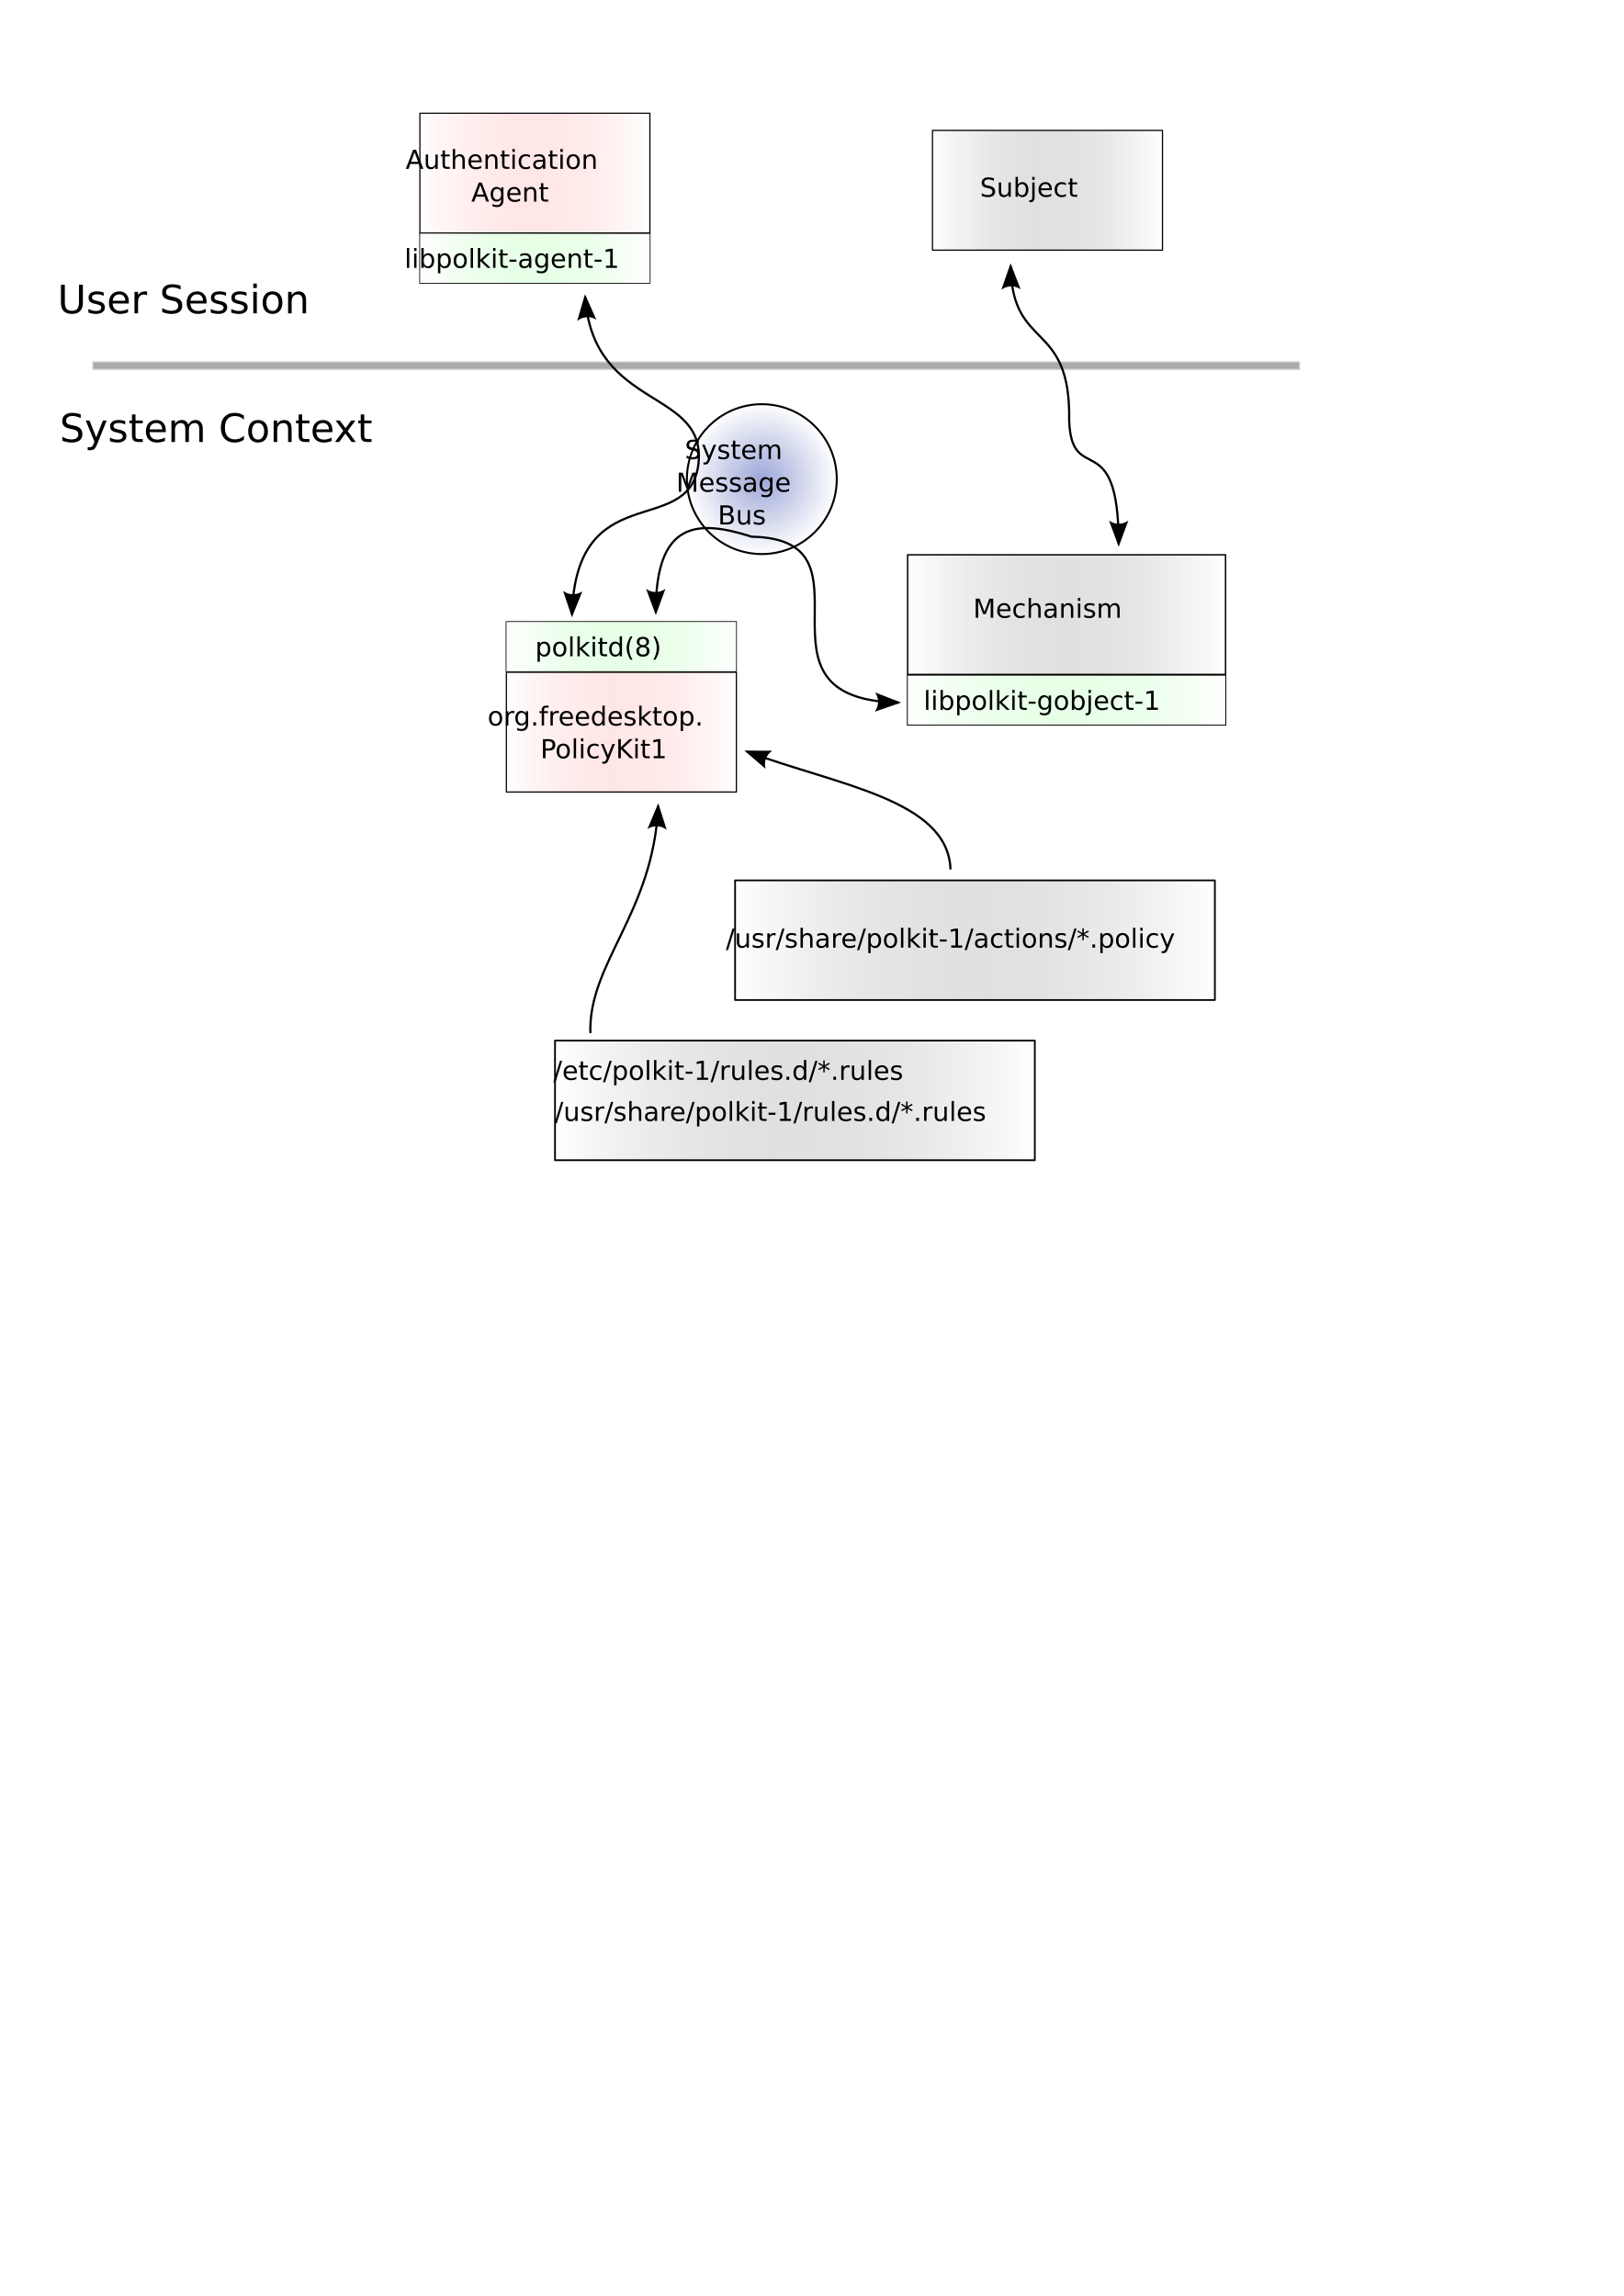
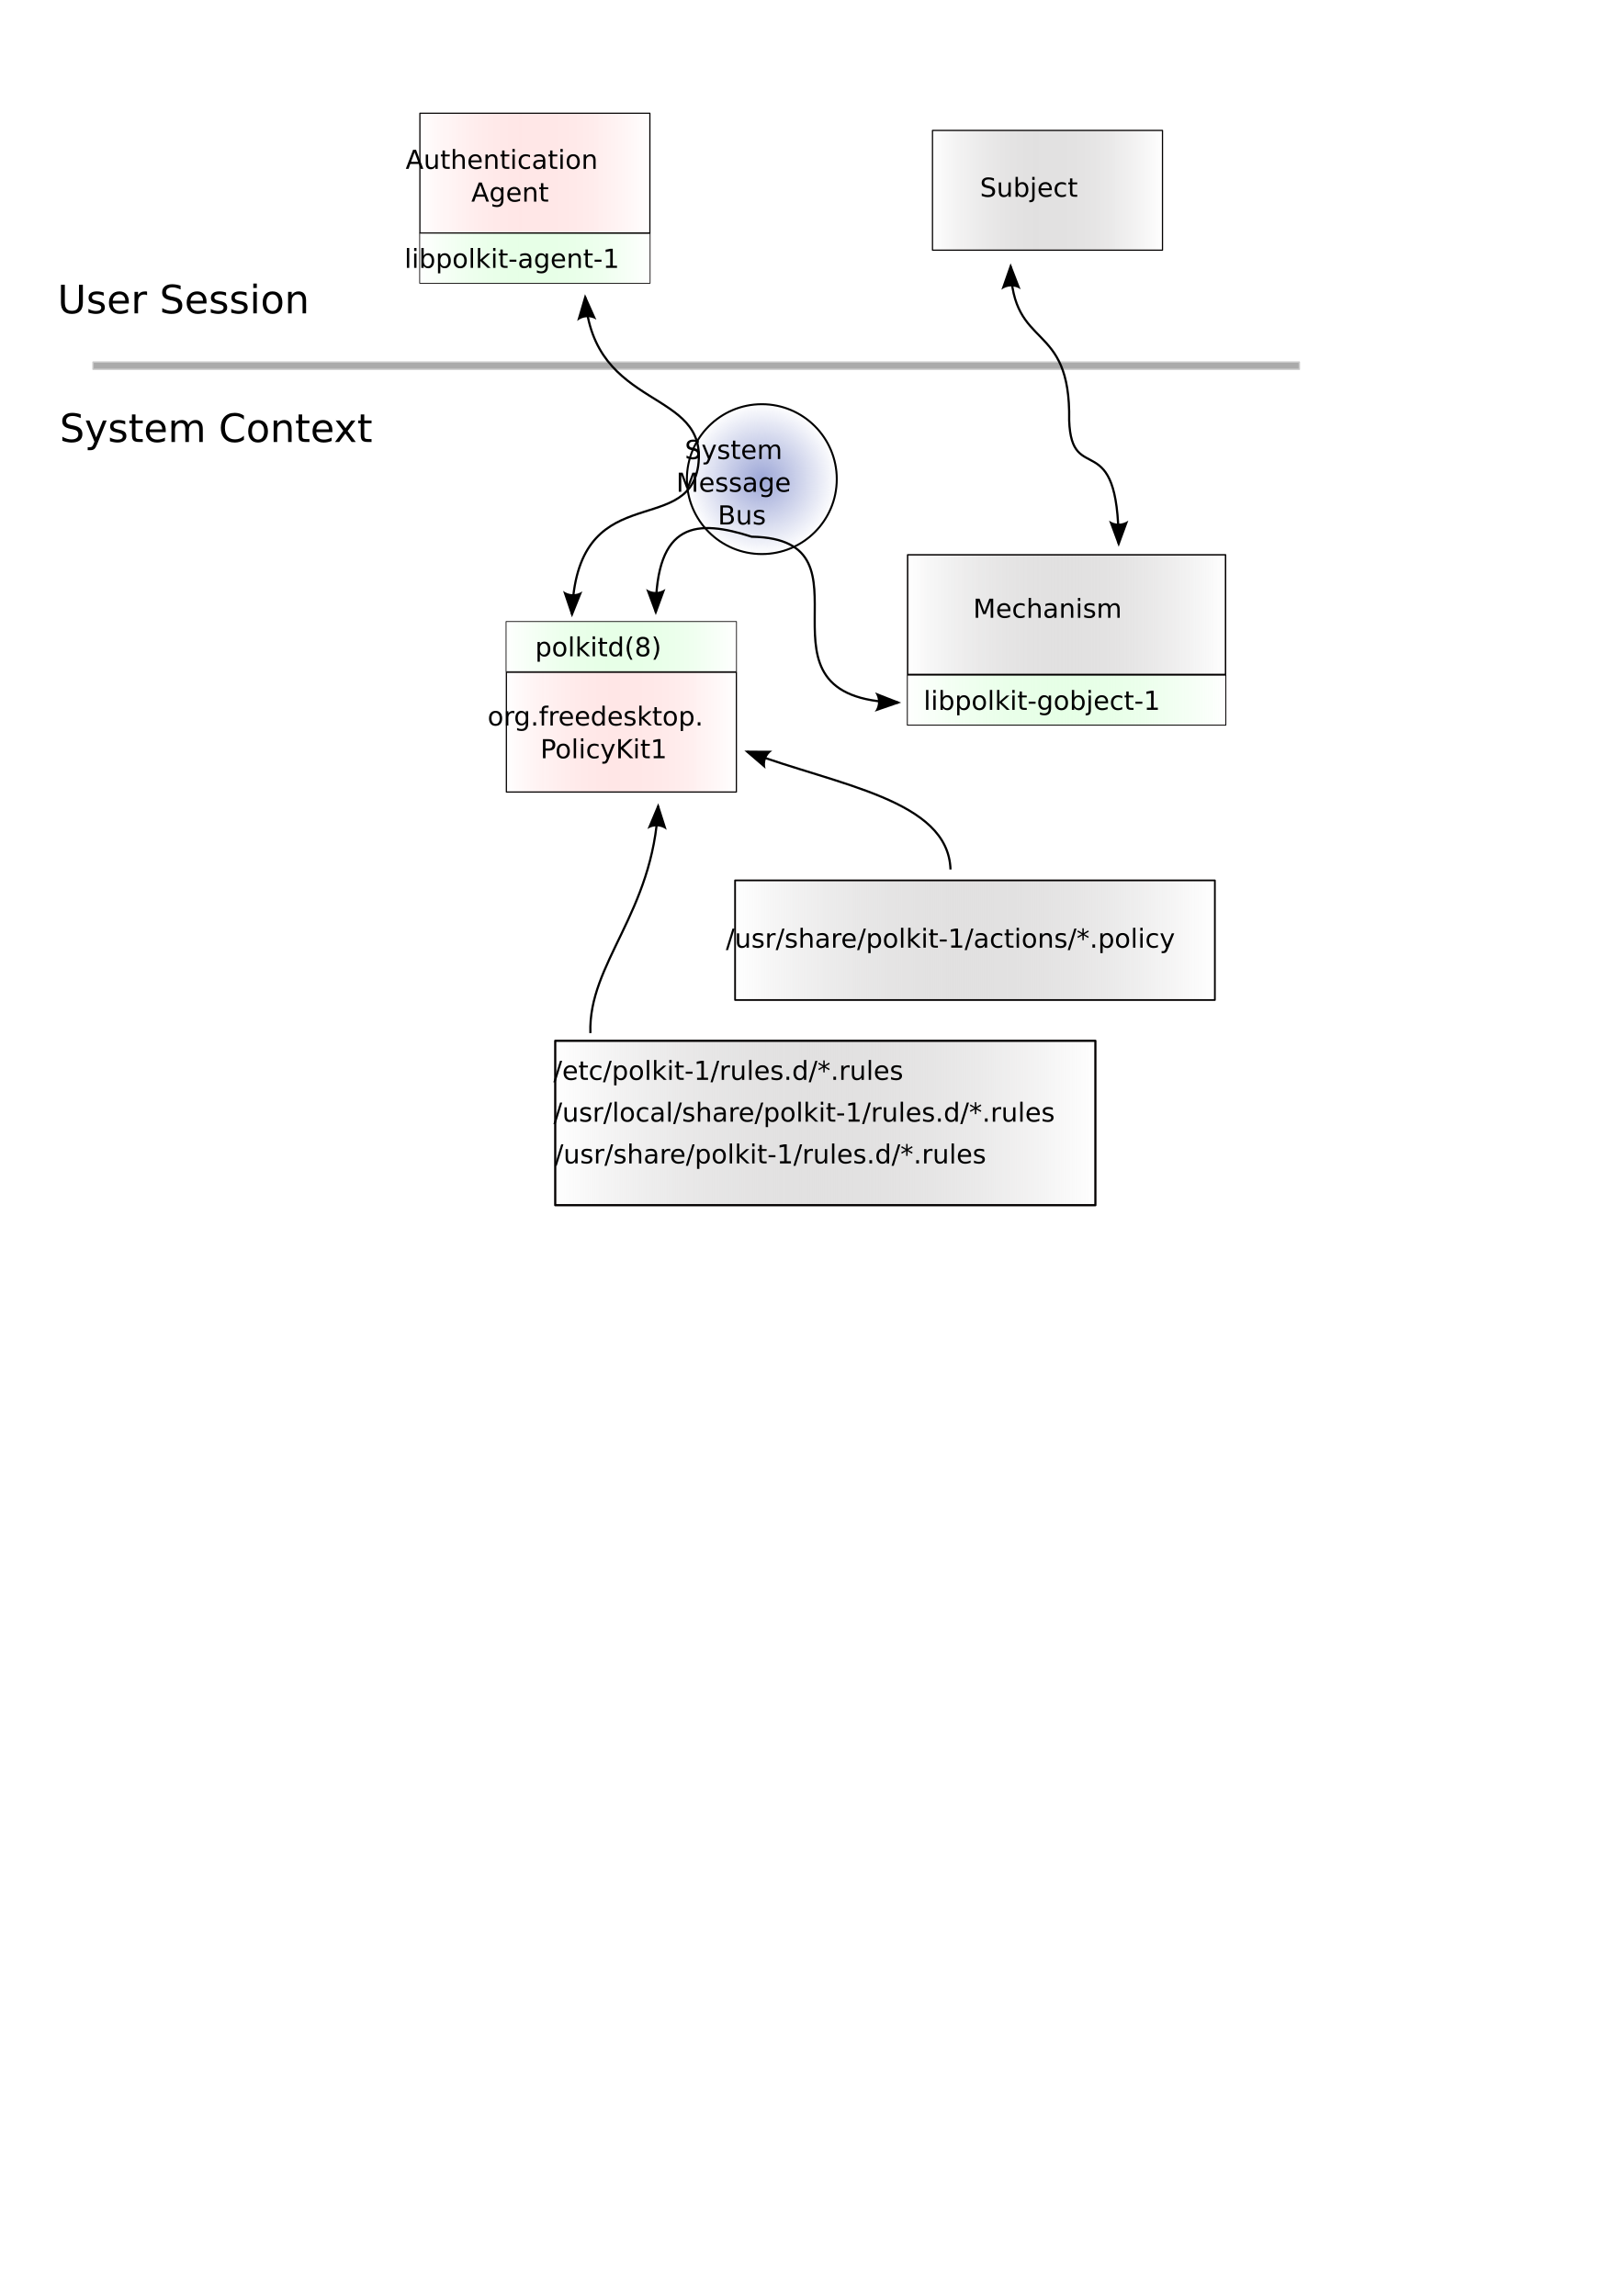
<svg xmlns="http://www.w3.org/2000/svg" xmlns:xlink="http://www.w3.org/1999/xlink" width="744.094" height="1052.362" id="svg270" version="1.1">
  <defs id="defs272">
    <marker orient="auto" refY="0.0" refX="0.0" id="Arrow2Lend" style="overflow:visible;">
      <path id="path1745" style="font-size:12.0;fill-rule:evenodd;stroke-width:0.625;stroke-linejoin:round;" d="M 8.719,4.034 L -2.207,0.016 L 8.719,-4.002 C 6.973,-1.63 6.983,1.616 8.719,4.034 z " transform="scale(1.1) rotate(180) translate(1,0)" />
    </marker>
    <marker orient="auto" refY="0.0" refX="0.0" id="Arrow2Lstart" style="overflow:visible">
      <path id="path1742" style="font-size:12.0;fill-rule:evenodd;stroke-width:0.625;stroke-linejoin:round" d="M 8.719,4.034 L -2.207,0.016 L 8.719,-4.002 C 6.973,-1.63 6.983,1.616 8.719,4.034 z " transform="scale(1.1) translate(1,0)" />
    </marker>
    <marker orient="auto" refY="0" refX="0" id="Arrow1Lstart" style="overflow:visible">
      <path id="path17827" d="M 0,0 5,-5 -12.5,0 5,5 0,0 z" style="fill-rule:evenodd;stroke:#000000;stroke-width:1pt;marker-start:none" transform="matrix(0.8,0,0,0.8,10,0)" />
    </marker>
    <marker orient="auto" refY="0" refX="0" id="Arrow1Lend" style="overflow:visible">
      <path id="path17830" d="M 0,0 5,-5 -12.5,0 5,5 0,0 z" style="fill-rule:evenodd;stroke:#000000;stroke-width:1pt;marker-start:none" transform="matrix(-0.8,0,0,-0.8,-10,0)" />
    </marker>
    <marker orient="auto" refY="0" refX="0" id="marker296" style="overflow:visible">
      <path id="path298" d="M 0,0 5,-5 -12.5,0 5,5 0,0 z" style="fill-rule:evenodd;stroke:#000000;stroke-width:1pt;marker-start:none" transform="matrix(0.8,0,0,0.8,10,0)" />
    </marker>
    <marker orient="auto" refY="0" refX="0" id="marker300" style="overflow:visible">
      <path id="path302" d="M 0,0 5,-5 -12.5,0 5,5 0,0 z" style="fill-rule:evenodd;stroke:#000000;stroke-width:1pt;marker-start:none" transform="matrix(-0.8,0,0,-0.8,-10,0)" />
    </marker>
    <marker orient="auto" refY="0" refX="0" id="marker304" style="overflow:visible">
      <path id="path306" d="M 0,0 5,-5 -12.5,0 5,5 0,0 z" style="fill-rule:evenodd;stroke:#000000;stroke-width:1pt;marker-start:none" transform="matrix(0.8,0,0,0.8,10,0)" />
    </marker>
    <marker orient="auto" refY="0" refX="0" id="marker308" style="overflow:visible">
      <path id="path310" d="M 0,0 5,-5 -12.5,0 5,5 0,0 z" style="fill-rule:evenodd;stroke:#000000;stroke-width:1pt;marker-start:none" transform="matrix(-0.8,0,0,-0.8,-10,0)" />
    </marker>
    <marker orient="auto" refY="0" refX="0" id="marker312" style="overflow:visible">
      <path id="path314" d="M 0,0 5,-5 -12.5,0 5,5 0,0 z" style="fill-rule:evenodd;stroke:#000000;stroke-width:1pt;marker-start:none" transform="matrix(0.8,0,0,0.8,10,0)" />
    </marker>
    <marker orient="auto" refY="0" refX="0" id="marker316" style="overflow:visible">
      <path id="path318" d="M 0,0 5,-5 -12.5,0 5,5 0,0 z" style="fill-rule:evenodd;stroke:#000000;stroke-width:1pt;marker-start:none" transform="matrix(-0.8,0,0,-0.8,-10,0)" />
    </marker>
    <marker orient="auto" refY="0" refX="0" id="marker320" style="overflow:visible">
      <path id="path322" d="M 0,0 5,-5 -12.5,0 5,5 0,0 z" style="fill-rule:evenodd;stroke:#000000;stroke-width:1pt;marker-start:none" transform="matrix(0.8,0,0,0.8,10,0)" />
    </marker>
    <marker orient="auto" refY="0" refX="0" id="marker324" style="overflow:visible">
      <path id="path326" d="M 0,0 5,-5 -12.5,0 5,5 0,0 z" style="fill-rule:evenodd;stroke:#000000;stroke-width:1pt;marker-start:none" transform="matrix(-0.8,0,0,-0.8,-10,0)" />
    </marker>
    <radialGradient xlink:href="#linearGradient22901" id="radialGradient22907" cx="214.152" cy="161.408" fx="214.152" fy="161.408" r="34.795" gradientUnits="userSpaceOnUse" />
    <linearGradient id="linearGradient22901">
      <stop style="stop-color:#9da7d7;stop-opacity:1;" offset="0" id="stop22903" />
      <stop style="stop-color:#9da7d7;stop-opacity:0;" offset="1" id="stop22905" />
    </linearGradient>
    <linearGradient id="linearGradient14609">
      <stop id="stop14611" offset="0" style="stop-color:#ffffff;stop-opacity:1;" />
      <stop id="stop14613" offset="1" style="stop-color:#ff9d9d;stop-opacity:0;" />
    </linearGradient>
    <linearGradient xlink:href="#linearGradient14609" id="linearGradient13600" gradientUnits="userSpaceOnUse" gradientTransform="matrix(0.7347995,0,0,0.5175383,193.4635,289.4161)" x1="52.078" y1="89.182" x2="196.42" y2="89.182" />
    <linearGradient id="linearGradient337">
      <stop id="stop339" offset="0" style="stop-color:#ffffff;stop-opacity:1;" />
      <stop id="stop341" offset="1" style="stop-color:#ff9d9d;stop-opacity:0;" />
    </linearGradient>
    <linearGradient id="linearGradient3144">
      <stop style="stop-color:#ffffff;stop-opacity:1;" offset="0" id="stop3146" />
      <stop style="stop-color:#898585;stop-opacity:0;" offset="1" id="stop3148" />
    </linearGradient>
    <linearGradient id="linearGradient348">
      <stop style="stop-color:#ffffff;stop-opacity:1;" offset="0" id="stop350" />
      <stop style="stop-color:#898585;stop-opacity:0;" offset="1" id="stop352" />
    </linearGradient>
    <linearGradient xlink:href="#linearGradient3144" id="linearGradient7620" x1="52.078" y1="89.182" x2="196.42" y2="89.182" gradientUnits="userSpaceOnUse" gradientTransform="matrix(0.7347995,0,0,0.5175383,388.7387,41.0607)" />
    <linearGradient id="linearGradient355">
      <stop style="stop-color:#ffffff;stop-opacity:1;" offset="0" id="stop357" />
      <stop style="stop-color:#898585;stop-opacity:0;" offset="1" id="stop359" />
    </linearGradient>
    <linearGradient xlink:href="#linearGradient28966" id="linearGradient28996" gradientUnits="userSpaceOnUse" gradientTransform="matrix(0.7361648,0,0,0.2163389,18.43114,546.1695)" x1="52.078" y1="89.182" x2="196.42" y2="89.182" />
    <linearGradient id="linearGradient28966">
      <stop style="stop-color:#ffffff;stop-opacity:1;" offset="0" id="stop28968" />
      <stop style="stop-color:#9dff9d;stop-opacity:0;" offset="1" id="stop28970" />
    </linearGradient>
    <linearGradient y2="89.182" x2="196.42" y1="89.182" x1="52.078" gradientTransform="matrix(0.7361648,0,0,0.2163389,143.2939,335.7552)" gradientUnits="userSpaceOnUse" id="linearGradient584" xlink:href="#linearGradient28966" />
    <linearGradient xlink:href="#linearGradient28966-4" id="linearGradient28996-9" gradientUnits="userSpaceOnUse" gradientTransform="matrix(0.7361648,0,0,0.2163389,18.43114,546.1695)" x1="52.078" y1="89.182" x2="196.42" y2="89.182" />
    <linearGradient id="linearGradient28966-4">
      <stop style="stop-color:#ffffff;stop-opacity:1;" offset="0" id="stop28968-5" />
      <stop style="stop-color:#9dff9d;stop-opacity:0;" offset="1" id="stop28970-9" />
    </linearGradient>
    <linearGradient y2="89.182" x2="196.42" y1="89.182" x1="52.078" gradientTransform="matrix(0.7361648,0,0,0.2163389,143.2939,335.283)" gradientUnits="userSpaceOnUse" id="linearGradient624-1" xlink:href="#linearGradient28966-4-1" />
    <linearGradient id="linearGradient28966-4-1">
      <stop style="stop-color:#ffffff;stop-opacity:1;" offset="0" id="stop28968-5-1" />
      <stop style="stop-color:#9dff9d;stop-opacity:0;" offset="1" id="stop28970-9-7" />
    </linearGradient>
    <linearGradient y2="89.182" x2="196.42" y1="89.182" x1="52.078" gradientTransform="matrix(1.017558,0,0,0.2161173,362.3551,301.6259)" gradientUnits="userSpaceOnUse" id="linearGradient709" xlink:href="#linearGradient28966-4-1" />
    <linearGradient xlink:href="#linearGradient3144-1" id="linearGradient7684-0" gradientUnits="userSpaceOnUse" gradientTransform="matrix(0.7347995,0,0,0.5175383,330.2768,57.28406)" x1="52.078" y1="89.182" x2="196.42" y2="89.182" />
    <linearGradient id="linearGradient3144-1">
      <stop style="stop-color:#ffffff;stop-opacity:1;" offset="0" id="stop3146-3" />
      <stop style="stop-color:#898585;stop-opacity:0;" offset="1" id="stop3148-7" />
    </linearGradient>
    <linearGradient y2="89.182" x2="196.42" y1="89.182" x1="52.078" gradientTransform="matrix(1.015671,0,0,0.5170082,362.5894,235.6113)" gradientUnits="userSpaceOnUse" id="linearGradient782" xlink:href="#linearGradient3144-1" />
    <linearGradient xlink:href="#linearGradient14609-7" id="linearGradient13600-3" gradientUnits="userSpaceOnUse" gradientTransform="matrix(0.7347995,0,0,0.5175383,143.4635,269.4161)" x1="52.078" y1="89.182" x2="196.42" y2="89.182" />
    <linearGradient id="linearGradient14609-7">
      <stop id="stop14611-6" offset="0" style="stop-color:#ffffff;stop-opacity:1;" />
      <stop id="stop14613-8" offset="1" style="stop-color:#ff9d9d;stop-opacity:0;" />
    </linearGradient>
    <linearGradient y2="89.182" x2="196.42" y1="89.182" x1="52.078" gradientTransform="matrix(0.7347995,0,0,0.5175383,153.826,33.19708)" gradientUnits="userSpaceOnUse" id="linearGradient820" xlink:href="#linearGradient14609-7" />
    <linearGradient y2="89.182" x2="196.42" y1="89.182" x1="52.078" gradientTransform="matrix(0.7361648,0,0,0.2163389,267.9828,335.0304)" gradientUnits="userSpaceOnUse" id="linearGradient709-3" xlink:href="#linearGradient28966-4-1-6" />
    <linearGradient id="linearGradient28966-4-1-6">
      <stop style="stop-color:#ffffff;stop-opacity:1;" offset="0" id="stop28968-5-1-4" />
      <stop style="stop-color:#9dff9d;stop-opacity:0;" offset="1" id="stop28970-9-7-0" />
    </linearGradient>
    <linearGradient y2="89.182" x2="196.42" y1="89.182" x1="52.078" gradientTransform="matrix(0.7361648,0,0,0.2163389,153.6564,99.0585)" gradientUnits="userSpaceOnUse" id="linearGradient860" xlink:href="#linearGradient28966-4-1-6" />
    <linearGradient y2="89.182" x2="196.42" y1="89.182" x1="52.078" gradientTransform="matrix(1.015671,0,0,0.5170082,362.5894,235.6113)" gradientUnits="userSpaceOnUse" id="linearGradient782-4" xlink:href="#linearGradient3144-1-7" />
    <linearGradient id="linearGradient3144-1-7">
      <stop style="stop-color:#ffffff;stop-opacity:1;" offset="0" id="stop3146-3-8" />
      <stop style="stop-color:#898585;stop-opacity:0;" offset="1" id="stop3148-7-7" />
    </linearGradient>
    <linearGradient xlink:href="#linearGradient3144-1-7" id="linearGradient3982" gradientUnits="userSpaceOnUse" gradientTransform="matrix(1.532877,0,0,0.5170082,256.3448,384.8259)" x1="52.078" y1="89.182" x2="196.42" y2="89.182" />
    <linearGradient xlink:href="#linearGradient3144-1-7-5" id="linearGradient3982-1" gradientUnits="userSpaceOnUse" gradientTransform="matrix(1.532877,0,0,0.5170082,256.3448,364.8259)" x1="52.078" y1="89.182" x2="196.42" y2="89.182" />
    <linearGradient id="linearGradient3144-1-7-5">
      <stop style="stop-color:#ffffff;stop-opacity:1;" offset="0" id="stop3146-3-8-1" />
      <stop style="stop-color:#898585;stop-opacity:0;" offset="1" id="stop3148-7-7-5" />
    </linearGradient>
-     <linearGradient y2="89.182" x2="196.42" y1="89.182" x1="52.078" gradientTransform="matrix(1.532877,0,0,0.5170082,173.8275,458.2545)" gradientUnits="userSpaceOnUse" id="linearGradient4001" xlink:href="#linearGradient3144-1-7-5" />
+     <linearGradient y2="89.182" x2="196.42" y1="89.182" x1="52.078" gradientTransform="matrix(1.72572,0,0,0.7104627,163.7955,451.359)" gradientUnits="userSpaceOnUse" id="linearGradient4001" xlink:href="#linearGradient3144-1-7-5" />
    <marker orient="auto" refY="0" refX="0" id="Arrow2Lstart-7" style="overflow:visible">
      <path id="path1742-4" style="font-size:12px;fill-rule:evenodd;stroke-width:0.625;stroke-linejoin:round" d="M 8.719,4.034 -2.207,0.016 8.719,-4.002 c -1.745,2.372 -1.735,5.617 -6e-7,8.035 z" transform="matrix(1.1,0,0,1.1,1.1,0)" />
    </marker>
    <marker orient="auto" refY="0" refX="0" id="Arrow2Lend-3" style="overflow:visible">
      <path id="path1745-4" style="font-size:12px;fill-rule:evenodd;stroke-width:0.625;stroke-linejoin:round" d="M 8.719,4.034 -2.207,0.016 8.719,-4.002 c -1.745,2.372 -1.735,5.617 -6e-7,8.035 z" transform="matrix(-1.1,0,0,-1.1,-1.1,0)" />
    </marker>
    <marker orient="auto" refY="0" refX="0" id="Arrow2Lstart-9" style="overflow:visible">
      <path id="path1742-3" style="font-size:12px;fill-rule:evenodd;stroke-width:0.625;stroke-linejoin:round" d="M 8.719,4.034 -2.207,0.016 8.719,-4.002 c -1.745,2.372 -1.735,5.617 -6e-7,8.035 z" transform="matrix(1.1,0,0,1.1,1.1,0)" />
    </marker>
    <marker orient="auto" refY="0" refX="0" id="Arrow2Lend-9" style="overflow:visible">
      <path id="path1745-3" style="font-size:12px;fill-rule:evenodd;stroke-width:0.625;stroke-linejoin:round" d="M 8.719,4.034 -2.207,0.016 8.719,-4.002 c -1.745,2.372 -1.735,5.617 -6e-7,8.035 z" transform="matrix(-1.1,0,0,-1.1,-1.1,0)" />
    </marker>
    <marker orient="auto" refY="0" refX="0" id="Arrow2Lstart-73" style="overflow:visible">
      <path id="path1742-2" style="font-size:12px;fill-rule:evenodd;stroke-width:0.625;stroke-linejoin:round" d="M 8.719,4.034 -2.207,0.016 8.719,-4.002 c -1.745,2.372 -1.735,5.617 -6e-7,8.035 z" transform="matrix(1.1,0,0,1.1,1.1,0)" />
    </marker>
    <linearGradient y2="89.182" x2="196.42" y1="89.182" x1="52.078" gradientTransform="matrix(0.7361648,0,0,0.2163389,153.6564,99.0585)" gradientUnits="userSpaceOnUse" id="linearGradient860-3" xlink:href="#linearGradient28966-4-1-6-8" />
    <linearGradient id="linearGradient28966-4-1-6-8">
      <stop style="stop-color:#ffffff;stop-opacity:1;" offset="0" id="stop28968-5-1-4-4" />
      <stop style="stop-color:#9dff9d;stop-opacity:0;" offset="1" id="stop28970-9-7-0-8" />
    </linearGradient>
    <linearGradient y2="89.182" x2="196.42" y1="89.182" x1="52.078" gradientTransform="matrix(0.7361648,0,0,0.2163389,193.2467,277.0687)" gradientUnits="userSpaceOnUse" id="linearGradient3144-3" xlink:href="#linearGradient28966-4-1-6-8" />
  </defs>
  <g id="layer1">
    <rect style="fill:url(#linearGradient820);fill-opacity:1;stroke:#030000;stroke-width:0.555;stroke-linecap:butt;stroke-linejoin:round;stroke-miterlimit:4;stroke-opacity:1;stroke-dasharray:none;stroke-dashoffset:19" id="rect13584-1" width="105.401" height="54.893" x="192.424" y="51.905" />
    <rect style="fill:url(#linearGradient782);fill-opacity:1;stroke:#030000;stroke-width:0.652;stroke-linecap:butt;stroke-linejoin:round;stroke-miterlimit:4;stroke-opacity:1;stroke-dasharray:none;stroke-dashoffset:19" id="rect7676-4" width="145.69" height="54.837" x="415.941" y="254.3" />
    <rect style="fill:#aaaaaa;fill-opacity:1;stroke:#c9c9c9;stroke-width:0.627;stroke-linecap:butt;stroke-linejoin:round;stroke-miterlimit:4;stroke-opacity:1;stroke-dasharray:none;stroke-dashoffset:19" id="rect15862" width="552.826" height="3.303" x="42.631" y="165.952" />
    <rect style="fill:url(#linearGradient7620);fill-opacity:1;stroke:#030000;stroke-width:0.555;stroke-linecap:butt;stroke-linejoin:round;stroke-miterlimit:4;stroke-opacity:1;stroke-dasharray:none;stroke-dashoffset:19" id="rect2160" width="105.401" height="54.893" x="427.336" y="59.769" />
-     <text xml:space="preserve" style="font-size:12px;font-style:normal;font-weight:normal;fill:#000000;fill-opacity:1;stroke:none;font-family:Bitstream Vera Sans" x="481.047" y="90.185" id="text7646">
-       <tspan x="481.047" y="90.185" id="tspan7654" style="text-align:center;text-anchor:middle">Subject</tspan>
+     <text xml:space="preserve" style="font-style:normal;font-weight:normal;line-height:0%;font-family:'Bitstream Vera Sans';fill:#000000;fill-opacity:1;stroke:none" x="481.047" y="90.185" id="text7646">
+       <tspan x="481.047" y="90.185" id="tspan7654" style="font-size:12px;line-height:1.25;text-align:center;text-anchor:middle">Subject</tspan>
    </text>
-     <text xml:space="preserve" style="font-size:12px;font-style:normal;font-weight:normal;fill:#000000;fill-opacity:1;stroke:none;font-family:Bitstream Vera Sans" x="243.28" y="77.398" id="text7678">
-       <tspan x="243.28" y="77.398" style="text-align:center;text-anchor:middle" id="tspan7688">Authentication</tspan>
-       <tspan x="243.28" y="92.398" style="text-align:center;text-anchor:middle" id="tspan887">Agent</tspan>
+     <text xml:space="preserve" style="font-style:normal;font-weight:normal;line-height:0%;font-family:'Bitstream Vera Sans';fill:#000000;fill-opacity:1;stroke:none" x="243.28" y="77.398" id="text7678">
+       <tspan x="243.28" y="77.398" style="font-size:12px;line-height:1.25;text-align:center;text-anchor:middle" id="tspan7688">Authentication</tspan>
+       <tspan x="243.28" y="92.398" style="font-size:12px;line-height:1.25;text-align:center;text-anchor:middle" id="tspan887">Agent</tspan>
    </text>
    <rect style="fill:url(#linearGradient13600);fill-opacity:1;stroke:#030000;stroke-width:0.555;stroke-linecap:butt;stroke-linejoin:round;stroke-miterlimit:4;stroke-opacity:1;stroke-dasharray:none;stroke-dashoffset:19" id="rect13584" width="105.401" height="54.893" x="232.061" y="308.124" />
-     <text xml:space="preserve" style="font-size:12px;font-style:normal;font-weight:normal;fill:#000000;fill-opacity:1;stroke:none;font-family:Bitstream Vera Sans" x="286.212" y="332.541" id="text13586">
-       <tspan x="286.212" y="332.541" style="text-align:center;text-anchor:middle" id="tspan13590">org.freedesktop.</tspan>
-       <tspan x="286.212" y="347.541" style="text-align:center;text-anchor:middle" id="tspan13606">PolicyKit1</tspan>
+     <text xml:space="preserve" style="font-style:normal;font-weight:normal;line-height:0%;font-family:'Bitstream Vera Sans';fill:#000000;fill-opacity:1;stroke:none" x="286.212" y="332.541" id="text13586">
+       <tspan x="286.212" y="332.541" style="font-size:12px;line-height:1.25;text-align:center;text-anchor:middle" id="tspan13590">org.freedesktop.</tspan>
+       <tspan x="286.212" y="347.541" style="font-size:12px;line-height:1.25;text-align:center;text-anchor:middle" id="tspan13606">PolicyKit1</tspan>
    </text>
-     <text xml:space="preserve" style="font-size:12px;font-style:normal;font-weight:normal;fill:#000000;fill-opacity:1;stroke:none;font-family:Bitstream Vera Sans" x="489.592" y="283.145" id="text13594">
-       <tspan x="489.592" y="283.145" style="text-align:center;text-anchor:middle" id="tspan740">Mechanism</tspan>
+     <text xml:space="preserve" style="font-style:normal;font-weight:normal;line-height:0%;font-family:'Bitstream Vera Sans';fill:#000000;fill-opacity:1;stroke:none" x="489.592" y="283.145" id="text13594">
+       <tspan x="489.592" y="283.145" style="font-size:12px;line-height:1.25;text-align:center;text-anchor:middle" id="tspan740">Mechanism</tspan>
    </text>
    <path style="fill:url(#radialGradient22907);fill-opacity:1;stroke:#000000;stroke-width:0.9;stroke-linecap:butt;stroke-linejoin:round;stroke-miterlimit:4;stroke-opacity:1;stroke-dasharray:none;stroke-dashoffset:19" id="path13612" d="m 248.498,161.408 a 34.345,34.345 0 1 1 -68.69,0 34.345,34.345 0 1 1 68.69,0 z" transform="translate(134.9706,58.19892)" />
-     <text xml:space="preserve" style="font-size:12px;font-style:normal;font-weight:normal;fill:#000000;fill-opacity:1;stroke:none;font-family:Bitstream Vera Sans" x="349.53" y="210.387" id="text16841">
-       <tspan x="349.53" y="210.387" style="text-align:center;text-anchor:middle" id="tspan16845">System</tspan>
-       <tspan x="349.53" y="225.387" style="text-align:center;text-anchor:middle" id="tspan16849">Message</tspan>
-       <tspan x="349.53" y="240.387" style="text-align:center;text-anchor:middle" id="tspan16851">Bus</tspan>
+     <text xml:space="preserve" style="font-style:normal;font-weight:normal;line-height:0%;font-family:'Bitstream Vera Sans';fill:#000000;fill-opacity:1;stroke:none" x="349.53" y="210.387" id="text16841">
+       <tspan x="349.53" y="210.387" style="font-size:12px;line-height:1.25;text-align:center;text-anchor:middle" id="tspan16845">System</tspan>
+       <tspan x="349.53" y="225.387" style="font-size:12px;line-height:1.25;text-align:center;text-anchor:middle" id="tspan16849">Message</tspan>
+       <tspan x="349.53" y="240.387" style="font-size:12px;line-height:1.25;text-align:center;text-anchor:middle" id="tspan16851">Bus</tspan>
    </text>
-     <text xml:space="preserve" style="font-size:12px;font-style:normal;font-weight:normal;fill:#000000;fill-opacity:1;stroke:none;font-family:Bitstream Vera Sans" x="93.621" y="143.634" id="text22909">
-       <tspan x="93.621" y="143.634" style="font-size:18px;text-align:center;text-anchor:middle" id="tspan22917">User Session</tspan>
+     <text xml:space="preserve" style="font-style:normal;font-weight:normal;line-height:0%;font-family:'Bitstream Vera Sans';fill:#000000;fill-opacity:1;stroke:none" x="93.621" y="143.634" id="text22909">
+       <tspan x="93.621" y="143.634" style="font-size:18px;line-height:1.25;text-align:center;text-anchor:middle" id="tspan22917">User Session</tspan>
    </text>
-     <text xml:space="preserve" style="font-size:12px;font-style:normal;font-weight:normal;fill:#000000;fill-opacity:1;stroke:none;font-family:Bitstream Vera Sans" x="108.554" y="202.591" id="text22919">
-       <tspan x="108.554" y="202.591" style="font-size:18px;text-align:center;text-anchor:middle" id="tspan22927">System Context</tspan>
+     <text xml:space="preserve" style="font-style:normal;font-weight:normal;line-height:0%;font-family:'Bitstream Vera Sans';fill:#000000;fill-opacity:1;stroke:none" x="108.554" y="202.591" id="text22919">
+       <tspan x="108.554" y="202.591" style="font-size:18px;line-height:1.25;text-align:center;text-anchor:middle" id="tspan22927">System Context</tspan>
    </text>
    <rect style="fill:url(#linearGradient709);fill-opacity:1;stroke:#030000;stroke-width:0.422;stroke-linecap:butt;stroke-linejoin:round;stroke-miterlimit:4;stroke-opacity:1;stroke-dasharray:none;stroke-dashoffset:19" id="rect28982-0" width="145.96" height="22.923" x="415.805" y="309.438" />
-     <text xml:space="preserve" style="font-size:12px;font-style:normal;font-weight:normal;fill:#000000;fill-opacity:1;stroke:none;font-family:Bitstream Vera Sans" x="487.017" y="325.361" id="text28990-4">
-       <tspan x="487.017" y="325.361" style="text-align:center;text-anchor:middle" id="tspan649-8">libpolkit-gobject-1</tspan>
+     <text xml:space="preserve" style="font-style:normal;font-weight:normal;line-height:0%;font-family:'Bitstream Vera Sans';fill:#000000;fill-opacity:1;stroke:none" x="487.017" y="325.361" id="text28990-4">
+       <tspan x="487.017" y="325.361" style="font-size:12px;line-height:1.25;text-align:center;text-anchor:middle" id="tspan649-8">libpolkit-gobject-1</tspan>
    </text>
    <rect style="fill:url(#linearGradient860);fill-opacity:1;stroke:#030000;stroke-width:0.359;stroke-linecap:butt;stroke-linejoin:round;stroke-miterlimit:4;stroke-opacity:1;stroke-dasharray:none;stroke-dashoffset:19" id="rect28982-0-3" width="105.597" height="22.946" x="192.326" y="106.879" />
-     <text xml:space="preserve" style="font-size:12px;font-style:normal;font-weight:normal;fill:#000000;fill-opacity:1;stroke:none;font-family:Bitstream Vera Sans" x="244.13" y="122.785" id="text28990-4-5">
-       <tspan x="244.13" y="122.785" style="text-align:center;text-anchor:middle" id="tspan649-8-8">libpolkit-agent-1</tspan>
+     <text xml:space="preserve" style="font-style:normal;font-weight:normal;line-height:0%;font-family:'Bitstream Vera Sans';fill:#000000;fill-opacity:1;stroke:none" x="244.13" y="122.785" id="text28990-4-5">
+       <tspan x="244.13" y="122.785" style="font-size:12px;line-height:1.25;text-align:center;text-anchor:middle" id="tspan649-8-8">libpolkit-agent-1</tspan>
    </text>
    <path style="fill:none;stroke:#000000;stroke-width:1px;stroke-opacity:1;marker-start:url(#Arrow2Lstart);marker-mid:none;marker-end:url(#Arrow2Lend)" d="m 411.635,322.022 c -73.684,-1.491 -6.002,-74.905 -67.166,-76.028 -24.777,-7.924 -44.03,-7.388 -43.951,34.612" id="path2409" />
    <path style="fill:none;stroke:#000000;stroke-width:1px;stroke-opacity:1;marker-start:url(#Arrow2Lstart);marker-end:url(#Arrow2Lend)" d="m 268.193,136.154 c 3.551,52.795 56.806,41.366 51.736,77.561 -5.16,33.074 -56.017,4.809 -57.797,67.901" id="path4701" />
    <path style="fill:none;stroke:#000000;stroke-width:1px;stroke-opacity:1;marker-start:url(#Arrow2Lstart);marker-end:url(#Arrow2Lend)" d="m 463.152,122.012 c 0.66,39.4 27.62,24.178 26.815,70.688 1.079,31.059 22.631,1.383 22.683,56.591" id="path5124" />
    <rect style="fill:url(#linearGradient3982);fill-opacity:1;stroke:#030000;stroke-width:0.801;stroke-linecap:butt;stroke-linejoin:round;stroke-miterlimit:4;stroke-opacity:1;stroke-dasharray:none;stroke-dashoffset:19" id="rect7676-4-5" width="219.878" height="54.837" x="336.864" y="403.515" />
-     <text xml:space="preserve" style="font-size:12px;font-style:normal;font-weight:normal;fill:#000000;fill-opacity:1;stroke:none;font-family:Bitstream Vera Sans" x="445.093" y="434.359" id="text13594-3">
-       <tspan x="445.093" y="434.359" style="text-align:center;text-anchor:middle" id="tspan740-0">/usr/share/polkit-1/actions/*.policy</tspan>
+     <text xml:space="preserve" style="font-style:normal;font-weight:normal;line-height:0%;font-family:'Bitstream Vera Sans';fill:#000000;fill-opacity:1;stroke:none" x="445.093" y="434.359" id="text13594-3">
+       <tspan x="445.093" y="434.359" style="font-size:12px;line-height:1.25;text-align:center;text-anchor:middle" id="tspan740-0">/usr/share/polkit-1/actions/*.policy</tspan>
    </text>
-     <rect style="fill:url(#linearGradient4001);fill-opacity:1;stroke:#030000;stroke-width:0.801;stroke-linecap:butt;stroke-linejoin:round;stroke-miterlimit:4;stroke-opacity:1;stroke-dasharray:none;stroke-dashoffset:19" id="rect7676-4-5-7" width="219.878" height="54.837" x="254.347" y="476.944" />
-     <text xml:space="preserve" style="font-size:12px;font-style:normal;font-weight:normal;fill:#000000;fill-opacity:1;stroke:none;font-family:Bitstream Vera Sans" x="362.575" y="513.788" id="text13594-3-0">
-       <tspan x="362.575" y="513.788" style="text-align:center;text-anchor:middle" id="tspan740-0-5">/usr/share/polkit-1/rules.d/*.rules</tspan>
+     <rect style="fill:url(#linearGradient4001);fill-opacity:1;stroke:#030000;stroke-width:0.997;stroke-linecap:butt;stroke-linejoin:round;stroke-miterlimit:4;stroke-dasharray:none;stroke-dashoffset:19;stroke-opacity:1" id="rect7676-4-5-7" width="247.54" height="75.356" x="254.444" y="477.041" />
+     <text xml:space="preserve" style="font-style:normal;font-weight:normal;line-height:0%;font-family:'Bitstream Vera Sans';fill:#000000;fill-opacity:1;stroke:none" x="378.042" y="514.101" id="text13594-3-0">
+       <tspan x="378.042" y="514.101" style="font-size:12px;line-height:1.25;text-align:center;text-anchor:middle" id="tspan740-0-5">/usr/local/share/polkit-1/rules.d/*.rules</tspan>
    </text>
-     <text xml:space="preserve" style="font-size:12px;font-style:normal;font-weight:normal;fill:#000000;fill-opacity:1;stroke:none;font-family:Bitstream Vera Sans" x="343.296" y="494.958" id="text13594-3-0-8">
-       <tspan x="343.296" y="494.958" style="text-align:center;text-anchor:middle" id="tspan740-0-5-4">/etc/polkit-1/rules.d/*.rules</tspan>
+     <text xml:space="preserve" style="font-style:normal;font-weight:normal;line-height:0%;font-family:'Bitstream Vera Sans';fill:#000000;fill-opacity:1;stroke:none" x="343.296" y="494.958" id="text13594-3-0-8">
+       <tspan x="343.296" y="494.958" style="font-size:12px;line-height:1.25;text-align:center;text-anchor:middle" id="tspan740-0-5-4">/etc/polkit-1/rules.d/*.rules</tspan>
    </text>
    <path style="fill:none;stroke:#000000;stroke-width:1px;stroke-opacity:1;marker-start:url(#Arrow2Lstart);marker-end:none" d="m 342.363,344.486 c 41.382,15.433 92.157,22 93.225,54.033" id="path4701-9" />
    <path style="fill:none;stroke:#000000;stroke-width:1px;stroke-opacity:1;marker-start:url(#Arrow2Lstart);marker-end:none" d="m 301.62,369.488 c -2.189,49.004 -32.129,71.999 -31.061,104.033" id="path4701-9-6" />
    <rect style="fill:url(#linearGradient3144-3);fill-opacity:1;stroke:#030000;stroke-width:0.359;stroke-linecap:butt;stroke-linejoin:round;stroke-miterlimit:4;stroke-opacity:1;stroke-dasharray:none;stroke-dashoffset:19" id="rect28982-0-3-6" width="105.597" height="22.946" x="231.916" y="284.889" />
-     <text xml:space="preserve" style="font-size:12px;font-style:normal;font-weight:normal;fill:#000000;fill-opacity:1;stroke:none;font-family:Bitstream Vera Sans" x="283.72" y="300.795" id="text28990-4-5-6">
-       <tspan x="283.72" y="300.795" style="text-align:center;text-anchor:middle" id="tspan649-8-8-7">polkitd(8)</tspan>
+     <text xml:space="preserve" style="font-style:normal;font-weight:normal;line-height:0%;font-family:'Bitstream Vera Sans';fill:#000000;fill-opacity:1;stroke:none" x="283.72" y="300.795" id="text28990-4-5-6">
+       <tspan x="283.72" y="300.795" style="font-size:12px;line-height:1.25;text-align:center;text-anchor:middle" id="tspan649-8-8-7">polkitd(8)</tspan>
+     </text>
+     <text xml:space="preserve" style="font-style:normal;font-weight:normal;line-height:0%;font-family:'Bitstream Vera Sans';fill:#000000;fill-opacity:1;stroke:none" x="362.575" y="533.244" id="text13594-3-0-3">
+       <tspan x="362.575" y="533.244" style="font-size:12px;line-height:1.25;text-align:center;text-anchor:middle" id="tspan740-0-5-6">/usr/share/polkit-1/rules.d/*.rules</tspan>
    </text>
  </g>
</svg>
